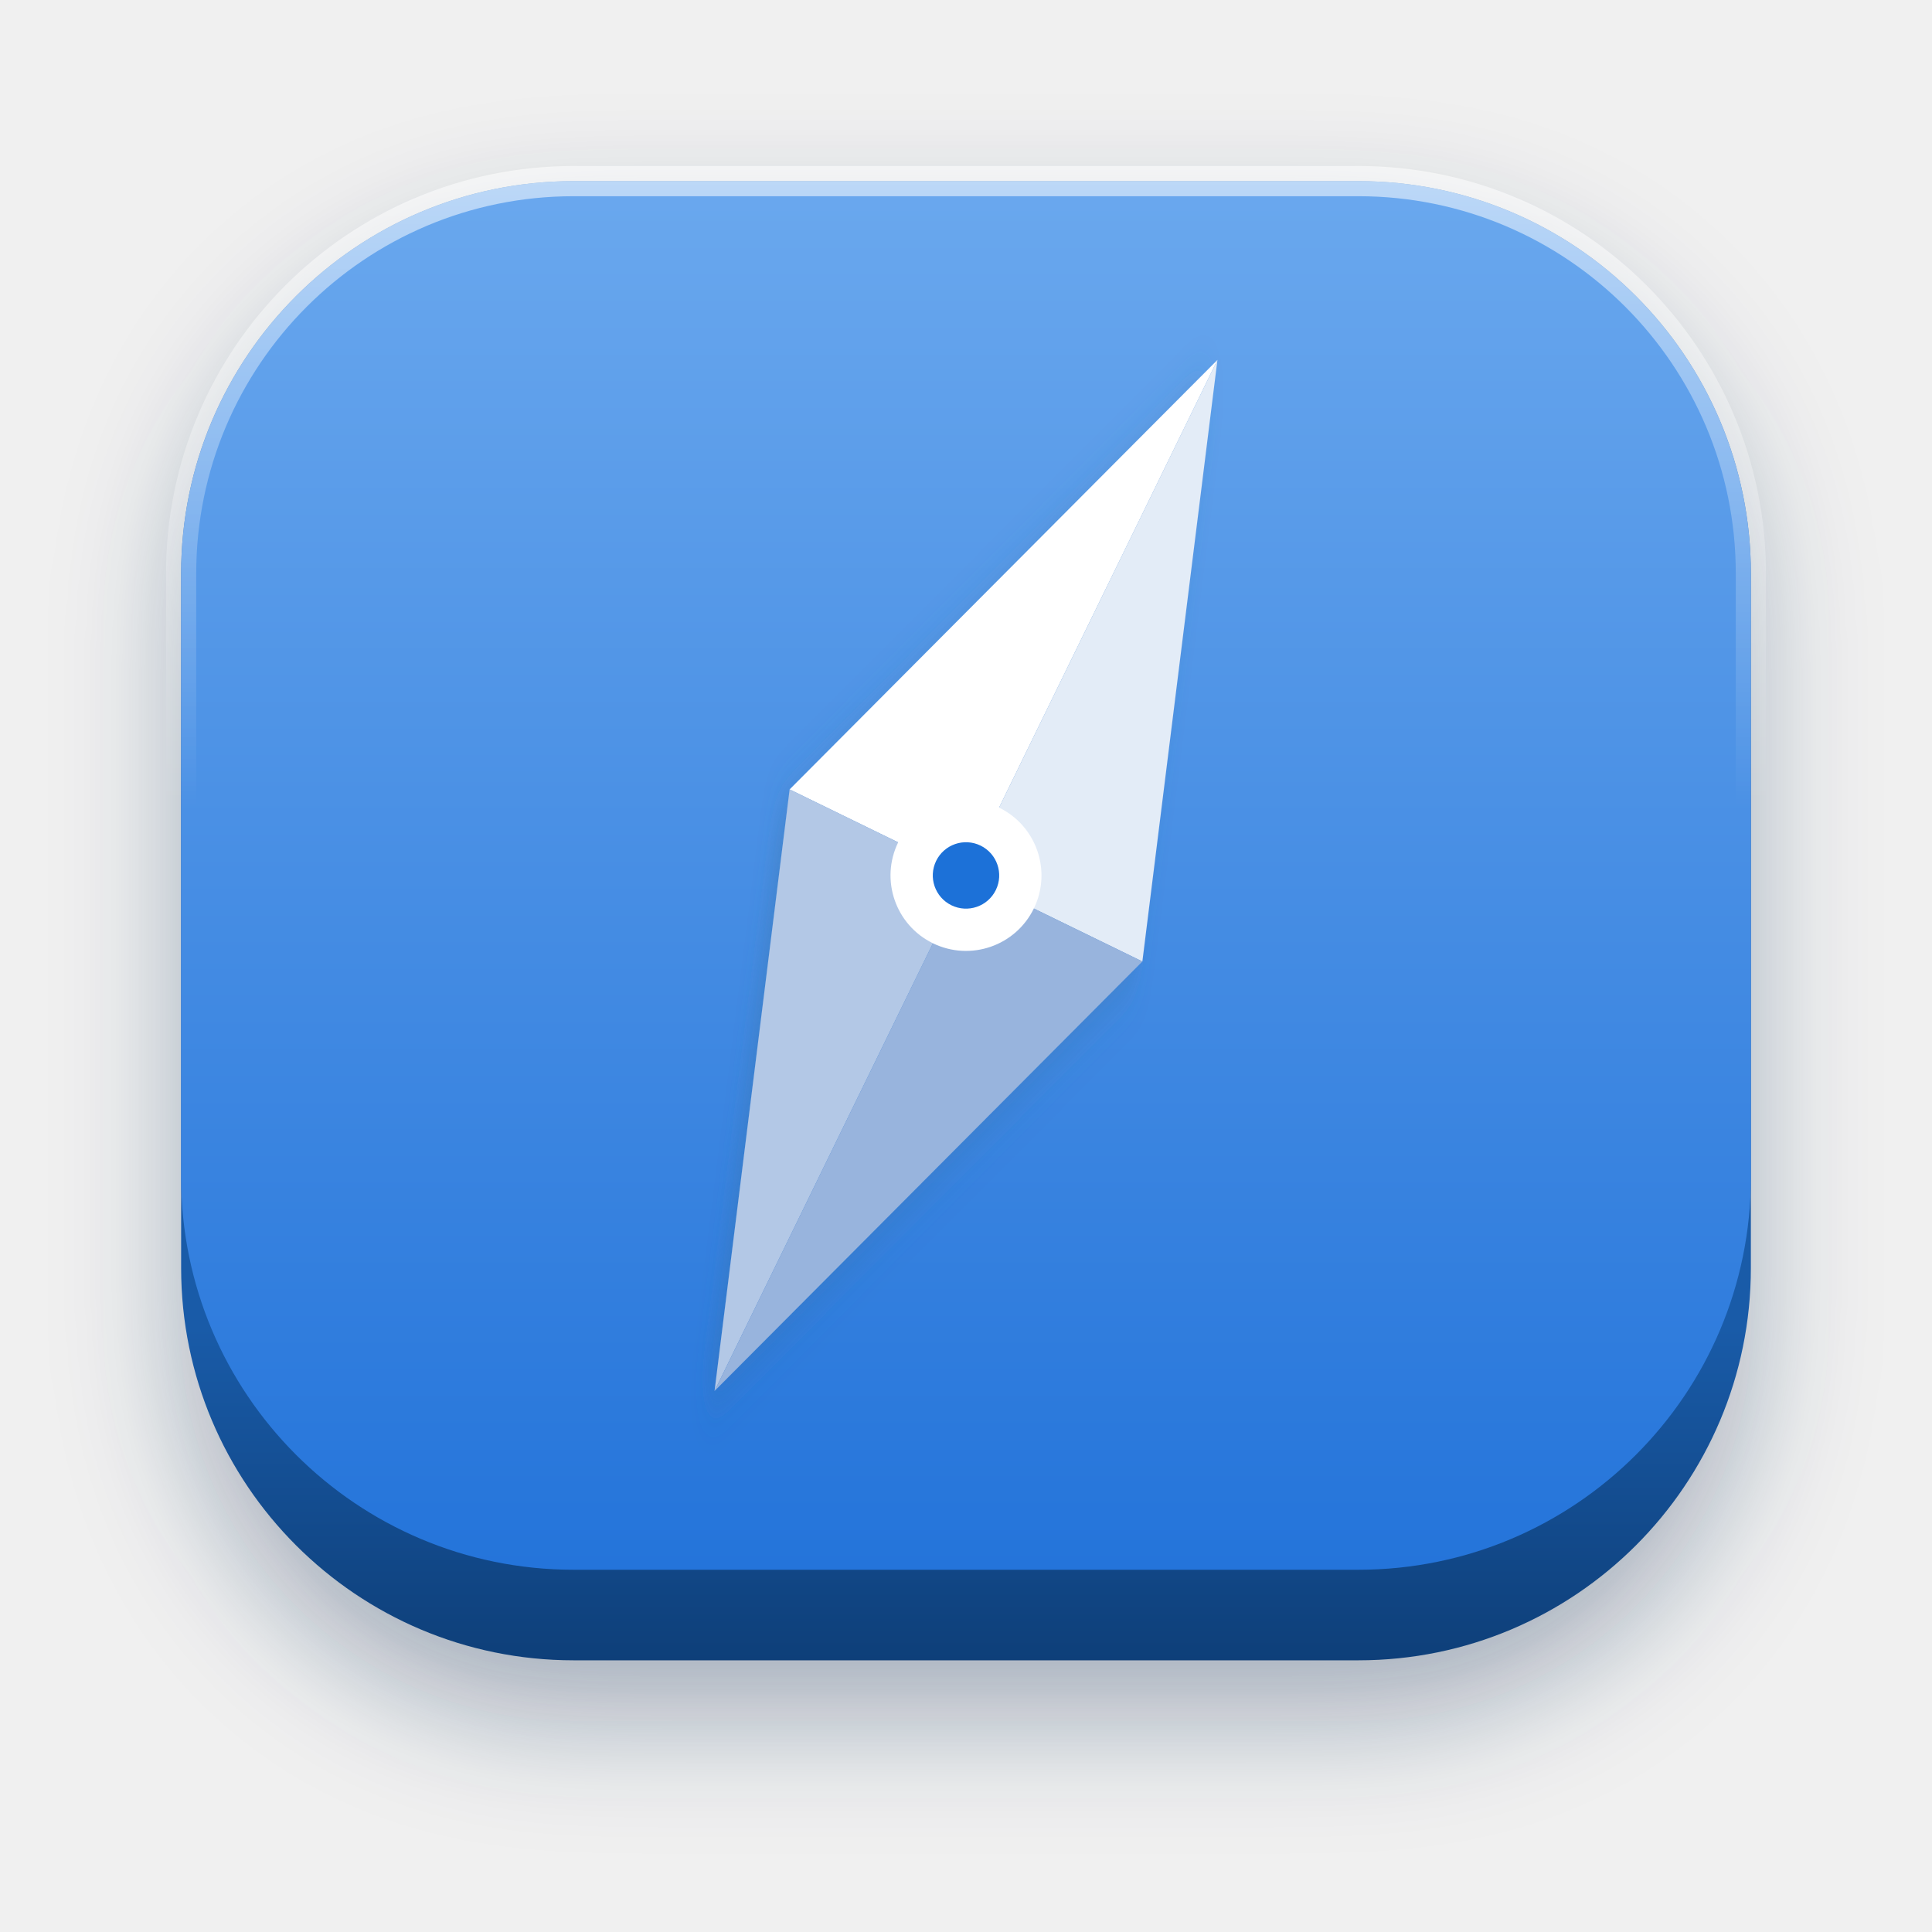
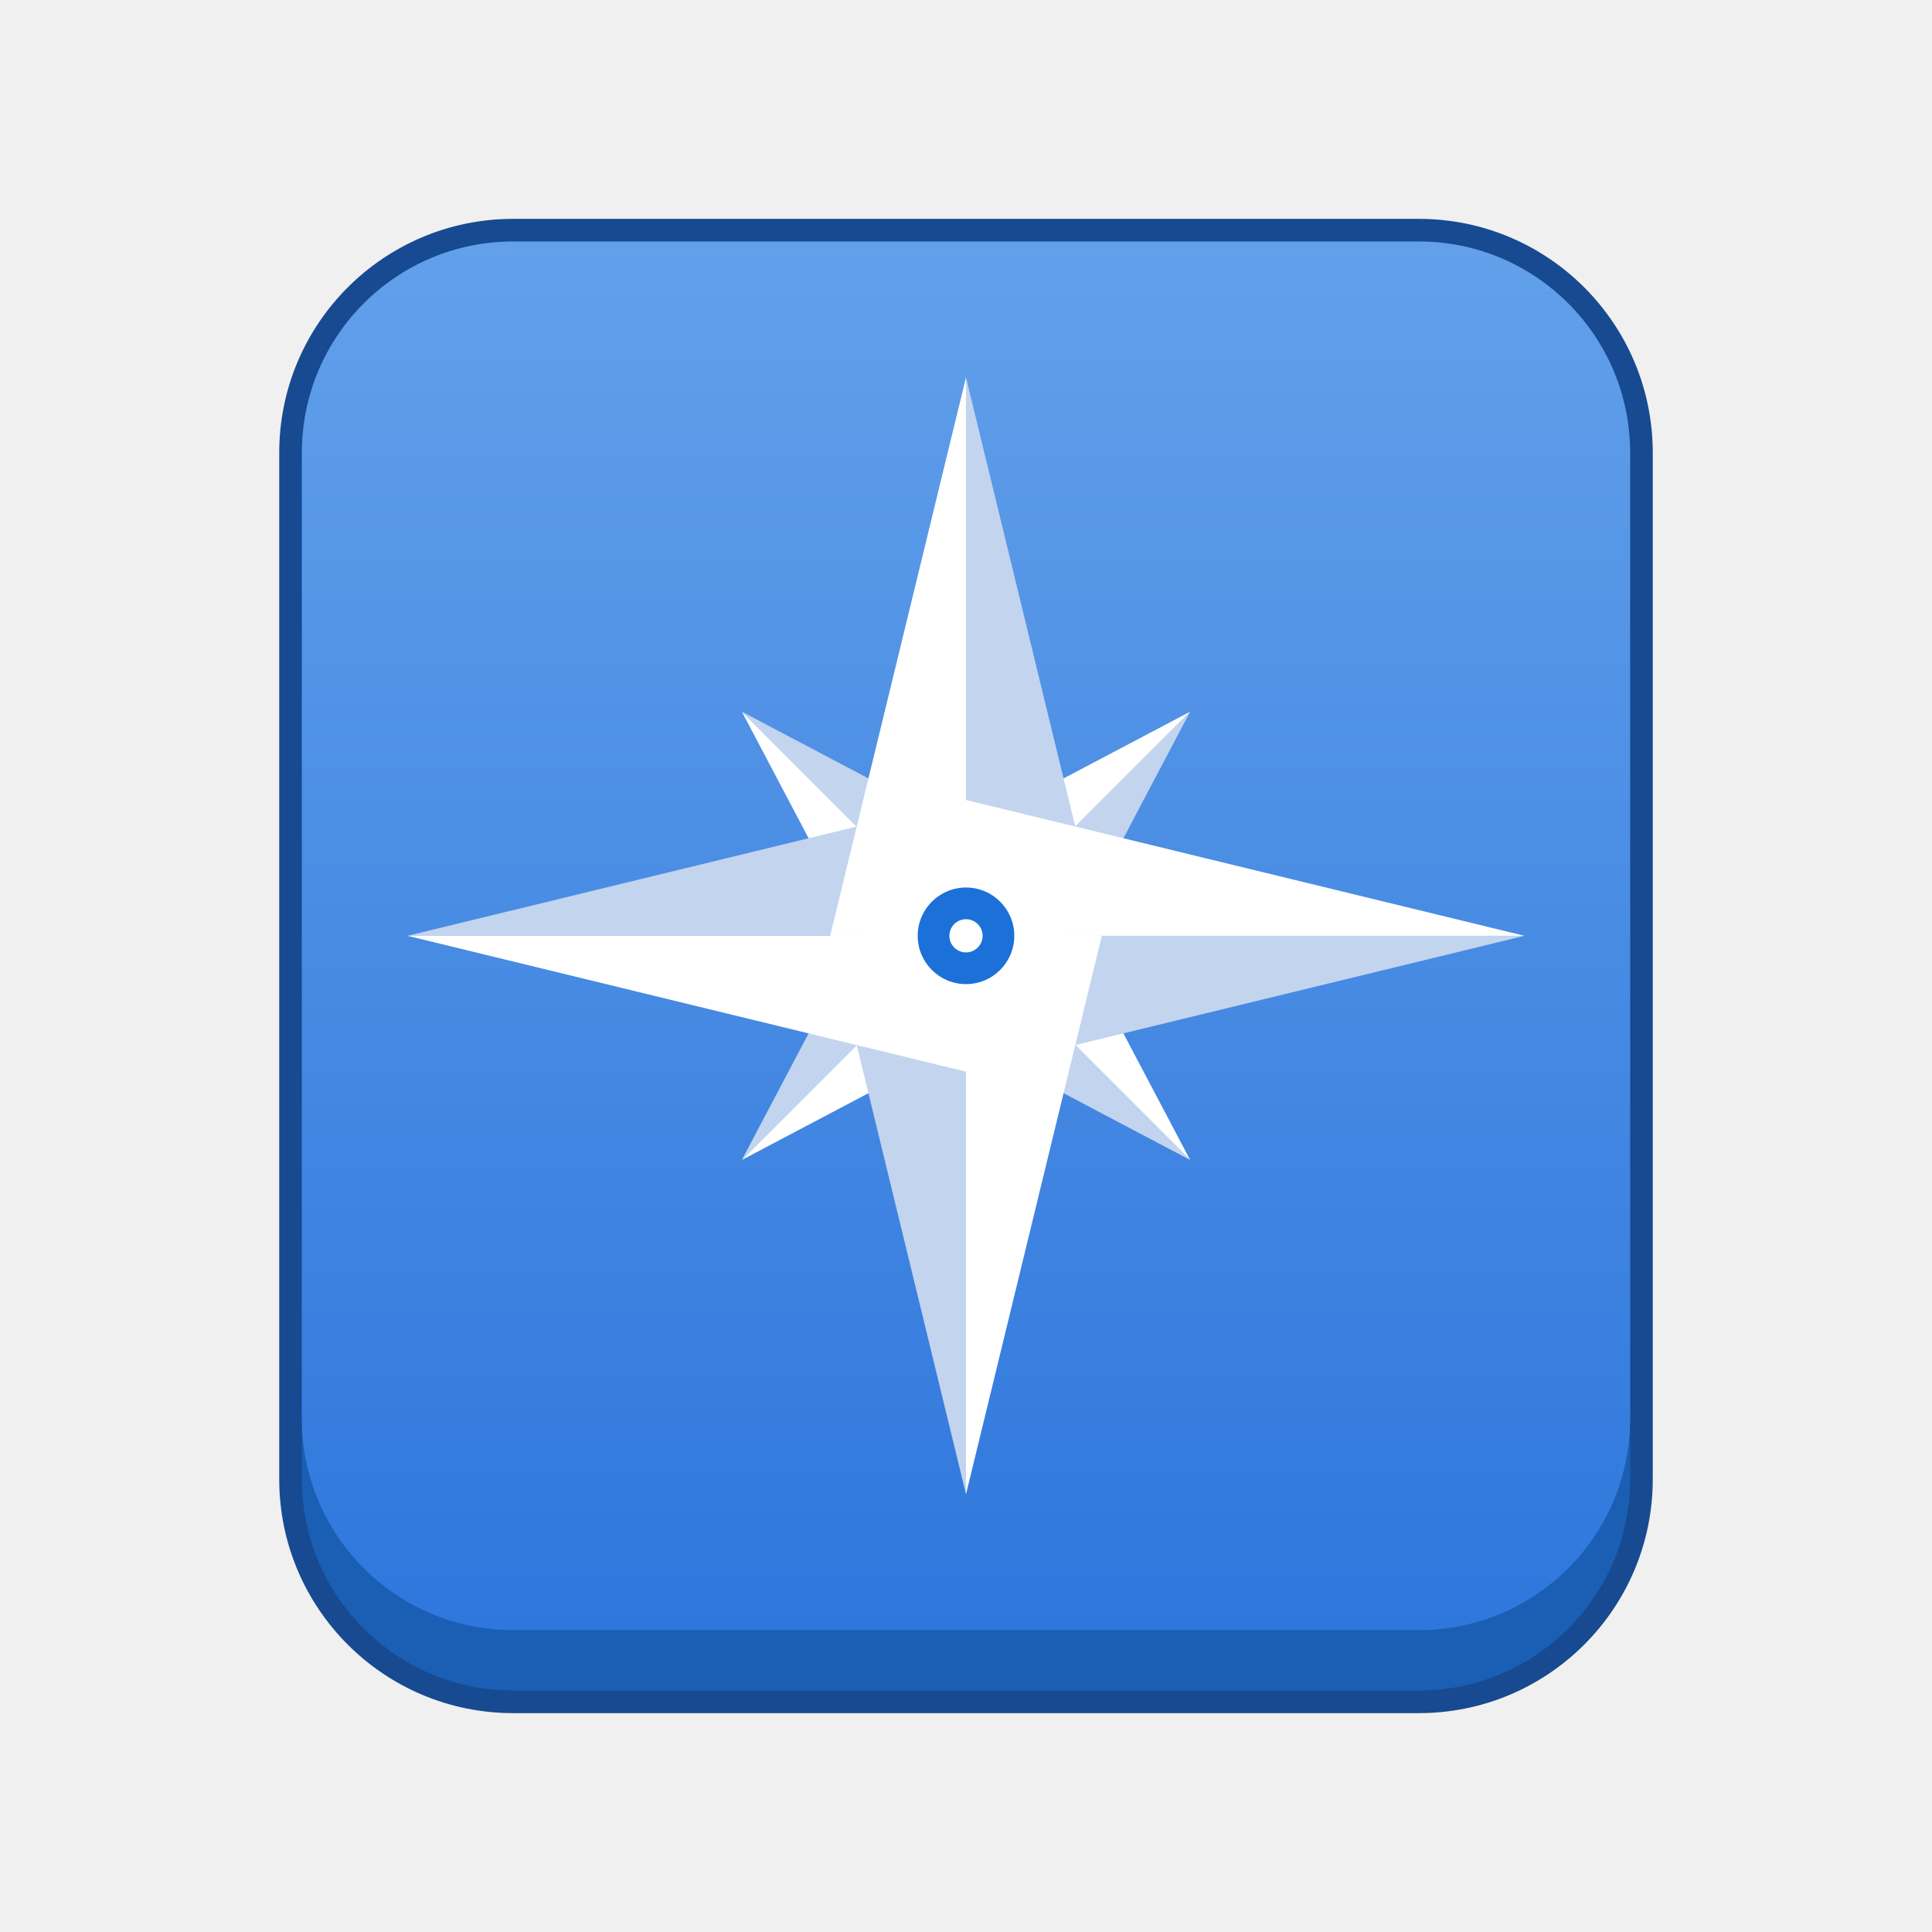
<svg xmlns="http://www.w3.org/2000/svg" width="128" height="128" viewBox="0 0 128 128">
  <defs>
-     <linearGradient id="plate" x1="0" y1="12" x2="0" y2="104" gradientUnits="userSpaceOnUse">
-       <stop offset="0" stop-color="#6aa8ee" />
-       <stop offset="1" stop-color="#2474da" />
+     <linearGradient id="face" x1="64" y1="16" x2="64" y2="108" gradientUnits="userSpaceOnUse">
+       <stop offset="0" stop-color="#62a0ea" />
+       <stop offset="1" stop-color="#2f77dd" />
    </linearGradient>
-     <linearGradient id="edge" x1="0" y1="88" x2="0" y2="110" gradientUnits="userSpaceOnUse">
-       <stop offset="0" stop-color="#195ba8" />
-       <stop offset="1" stop-color="#0e3f79" />
-     </linearGradient>
-     <linearGradient id="rim" x1="0" y1="12" x2="0" y2="104" gradientUnits="userSpaceOnUse">
-       <stop offset="0" stop-color="#ffffff" stop-opacity="0.55" />
-       <stop offset="0.45" stop-color="#ffffff" stop-opacity="0" />
-     </linearGradient>
-     <filter id="plateShadow" x="-30%" y="-30%" width="160%" height="160%">
-       <feGaussianBlur stdDeviation="4" />
-     </filter>
-     <filter id="needleShadow" x="-60%" y="-60%" width="220%" height="220%">
-       <feGaussianBlur in="SourceAlpha" stdDeviation="1.2" result="b" />
-       <feOffset in="b" dy="1.4" result="o" />
-       <feColorMatrix in="o" type="matrix" values="0 0 0 0 0.04  0 0 0 0 0.16  0 0 0 0 0.34  0 0 0 0.3 0" result="s" />
-       <feMerge>
-         <feMergeNode in="s" />
-         <feMergeNode in="SourceGraphic" />
-       </feMerge>
-     </filter>
  </defs>
-   <rect x="12" y="15" width="104" height="99" rx="26" fill="#0a2b52" opacity="0.32" filter="url(#plateShadow)" />
-   <rect x="12" y="12" width="104" height="98" rx="26" fill="url(#edge)" />
-   <rect x="12" y="12" width="104" height="92" rx="26" fill="url(#plate)" />
-   <rect x="12" y="12" width="104" height="92" rx="26" fill="none" stroke="url(#rim)" stroke-width="2" />
-   <g transform="translate(64,58) rotate(26)" filter="url(#needleShadow)">
-     <path d="M0 -38 L-13 0 L0 0 Z" fill="#ffffff" />
-     <path d="M0 -38 L13 0 L0 0 Z" fill="#e3ecf7" />
-     <path d="M0 38 L-13 0 L0 0 Z" fill="#b3c8e6" />
-     <path d="M0 38 L13 0 L0 0 Z" fill="#98b4dd" />
-     <circle r="5" fill="#ffffff" />
-     <circle r="2.2" fill="#1c71d8" />
+   <rect x="18.5" y="14.5" width="91" height="99" rx="15.5" fill="#174a90" />
+   <rect x="20" y="16" width="88" height="96" rx="14" fill="#1a5fb4" />
+   <rect x="20" y="16" width="88" height="92" rx="14" fill="url(#face)" />
+   <g transform="translate(64 62)">
+     <g fill="#c3d4ef">
+       <g transform="rotate(45)">
+         <path d="M0 -21 L6.5 0 L0 0 Z" />
+       </g>
+       <g transform="rotate(135)">
+         <path d="M0 -21 L6.5 0 L0 0 Z" />
+       </g>
+       <g transform="rotate(225)">
+         <path d="M0 -21 L6.5 0 L0 0 Z" />
+       </g>
+       <g transform="rotate(315)">
+         <path d="M0 -21 L6.5 0 L0 0 Z" />
+       </g>
+     </g>
+     <g fill="#ffffff">
+       <g transform="rotate(45)">
+         <path d="M0 -21 L-6.5 0 L0 0 Z" />
+       </g>
+       <g transform="rotate(135)">
+         <path d="M0 -21 L-6.5 0 L0 0 Z" />
+       </g>
+       <g transform="rotate(225)">
+         <path d="M0 -21 L-6.5 0 L0 0 Z" />
+       </g>
+       <g transform="rotate(315)">
+         <path d="M0 -21 L-6.5 0 L0 0 Z" />
+       </g>
+     </g>
+     <g fill="#c3d4ef">
+       <g transform="rotate(0)">
+         <path d="M0 -37 L9 0 L0 0 Z" />
+       </g>
+       <g transform="rotate(90)">
+         <path d="M0 -37 L9 0 L0 0 Z" />
+       </g>
+       <g transform="rotate(180)">
+         <path d="M0 -37 L9 0 L0 0 Z" />
+       </g>
+       <g transform="rotate(270)">
+         <path d="M0 -37 L9 0 L0 0 Z" />
+       </g>
+     </g>
+     <g fill="#ffffff">
+       <g transform="rotate(0)">
+         <path d="M0 -37 L-9 0 L0 0 Z" />
+       </g>
+       <g transform="rotate(90)">
+         <path d="M0 -37 L-9 0 L0 0 Z" />
+       </g>
+       <g transform="rotate(180)">
+         <path d="M0 -37 L-9 0 L0 0 Z" />
+       </g>
+       <g transform="rotate(270)">
+         <path d="M0 -37 L-9 0 L0 0 Z" />
+       </g>
+     </g>
+     <circle r="6.5" fill="#ffffff" />
+     <circle r="3.2" fill="#1c71d8" />
+     <circle r="1.1" fill="#ffffff" />
  </g>
</svg>
